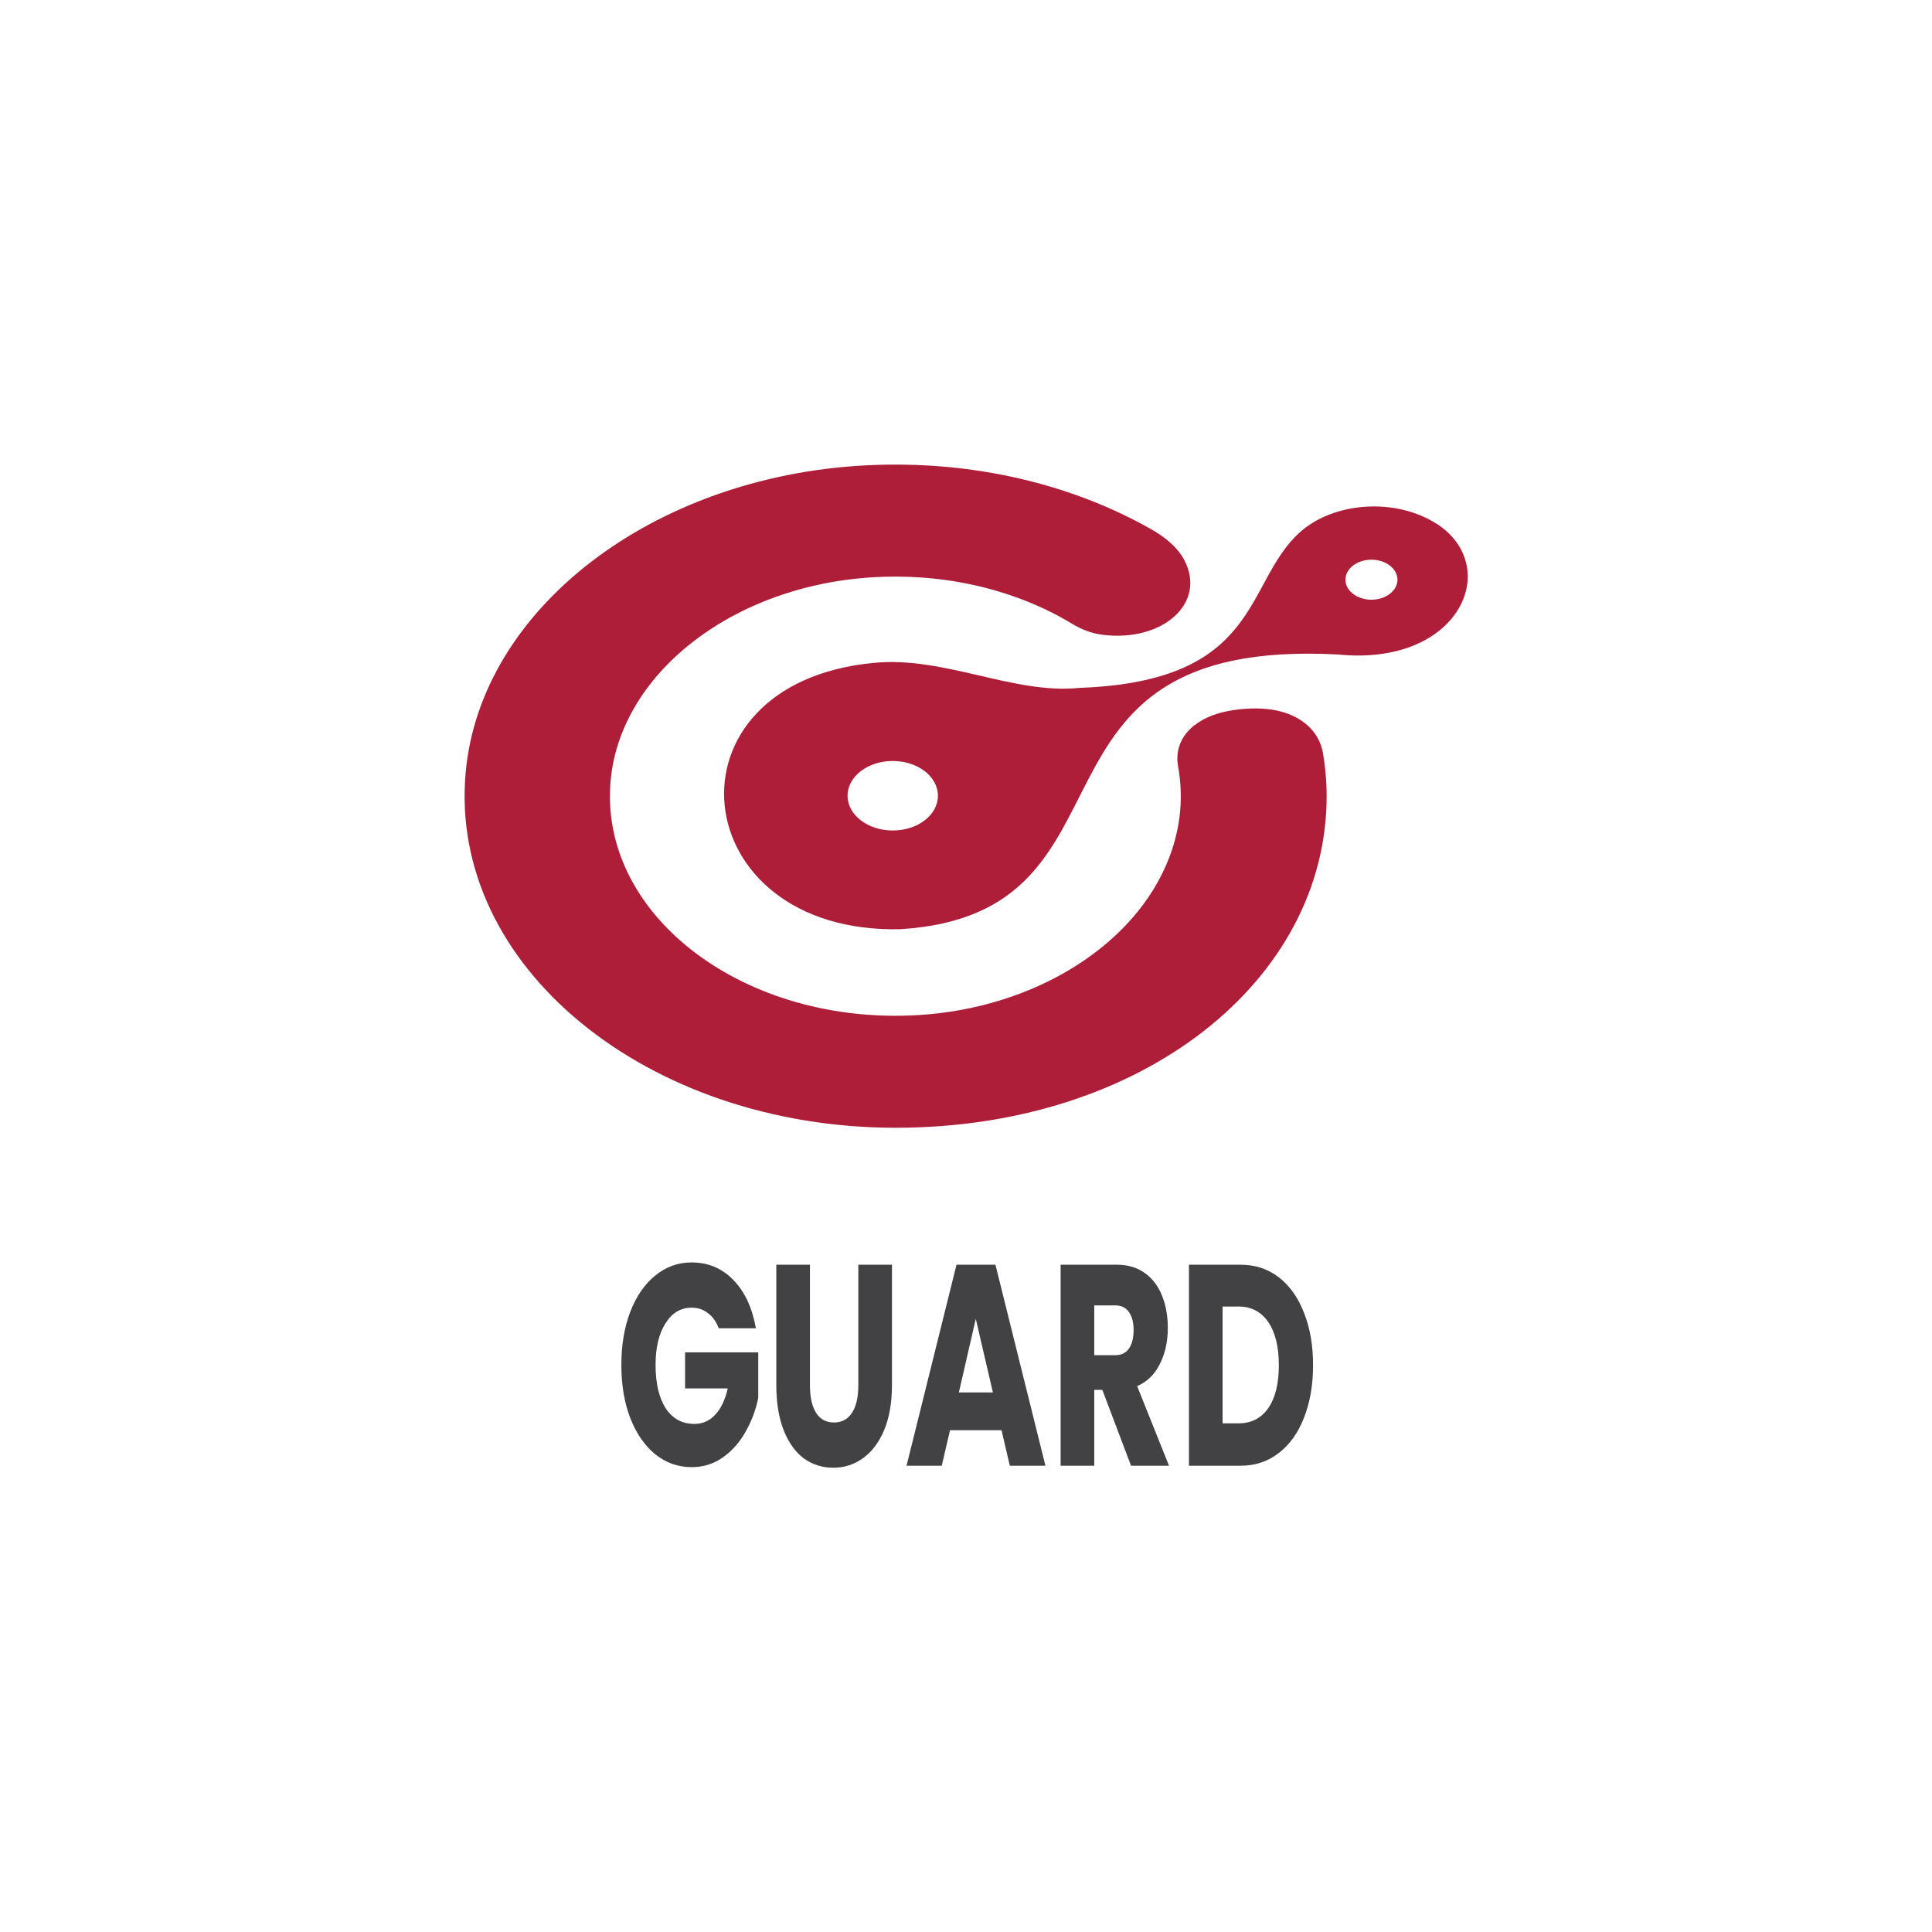
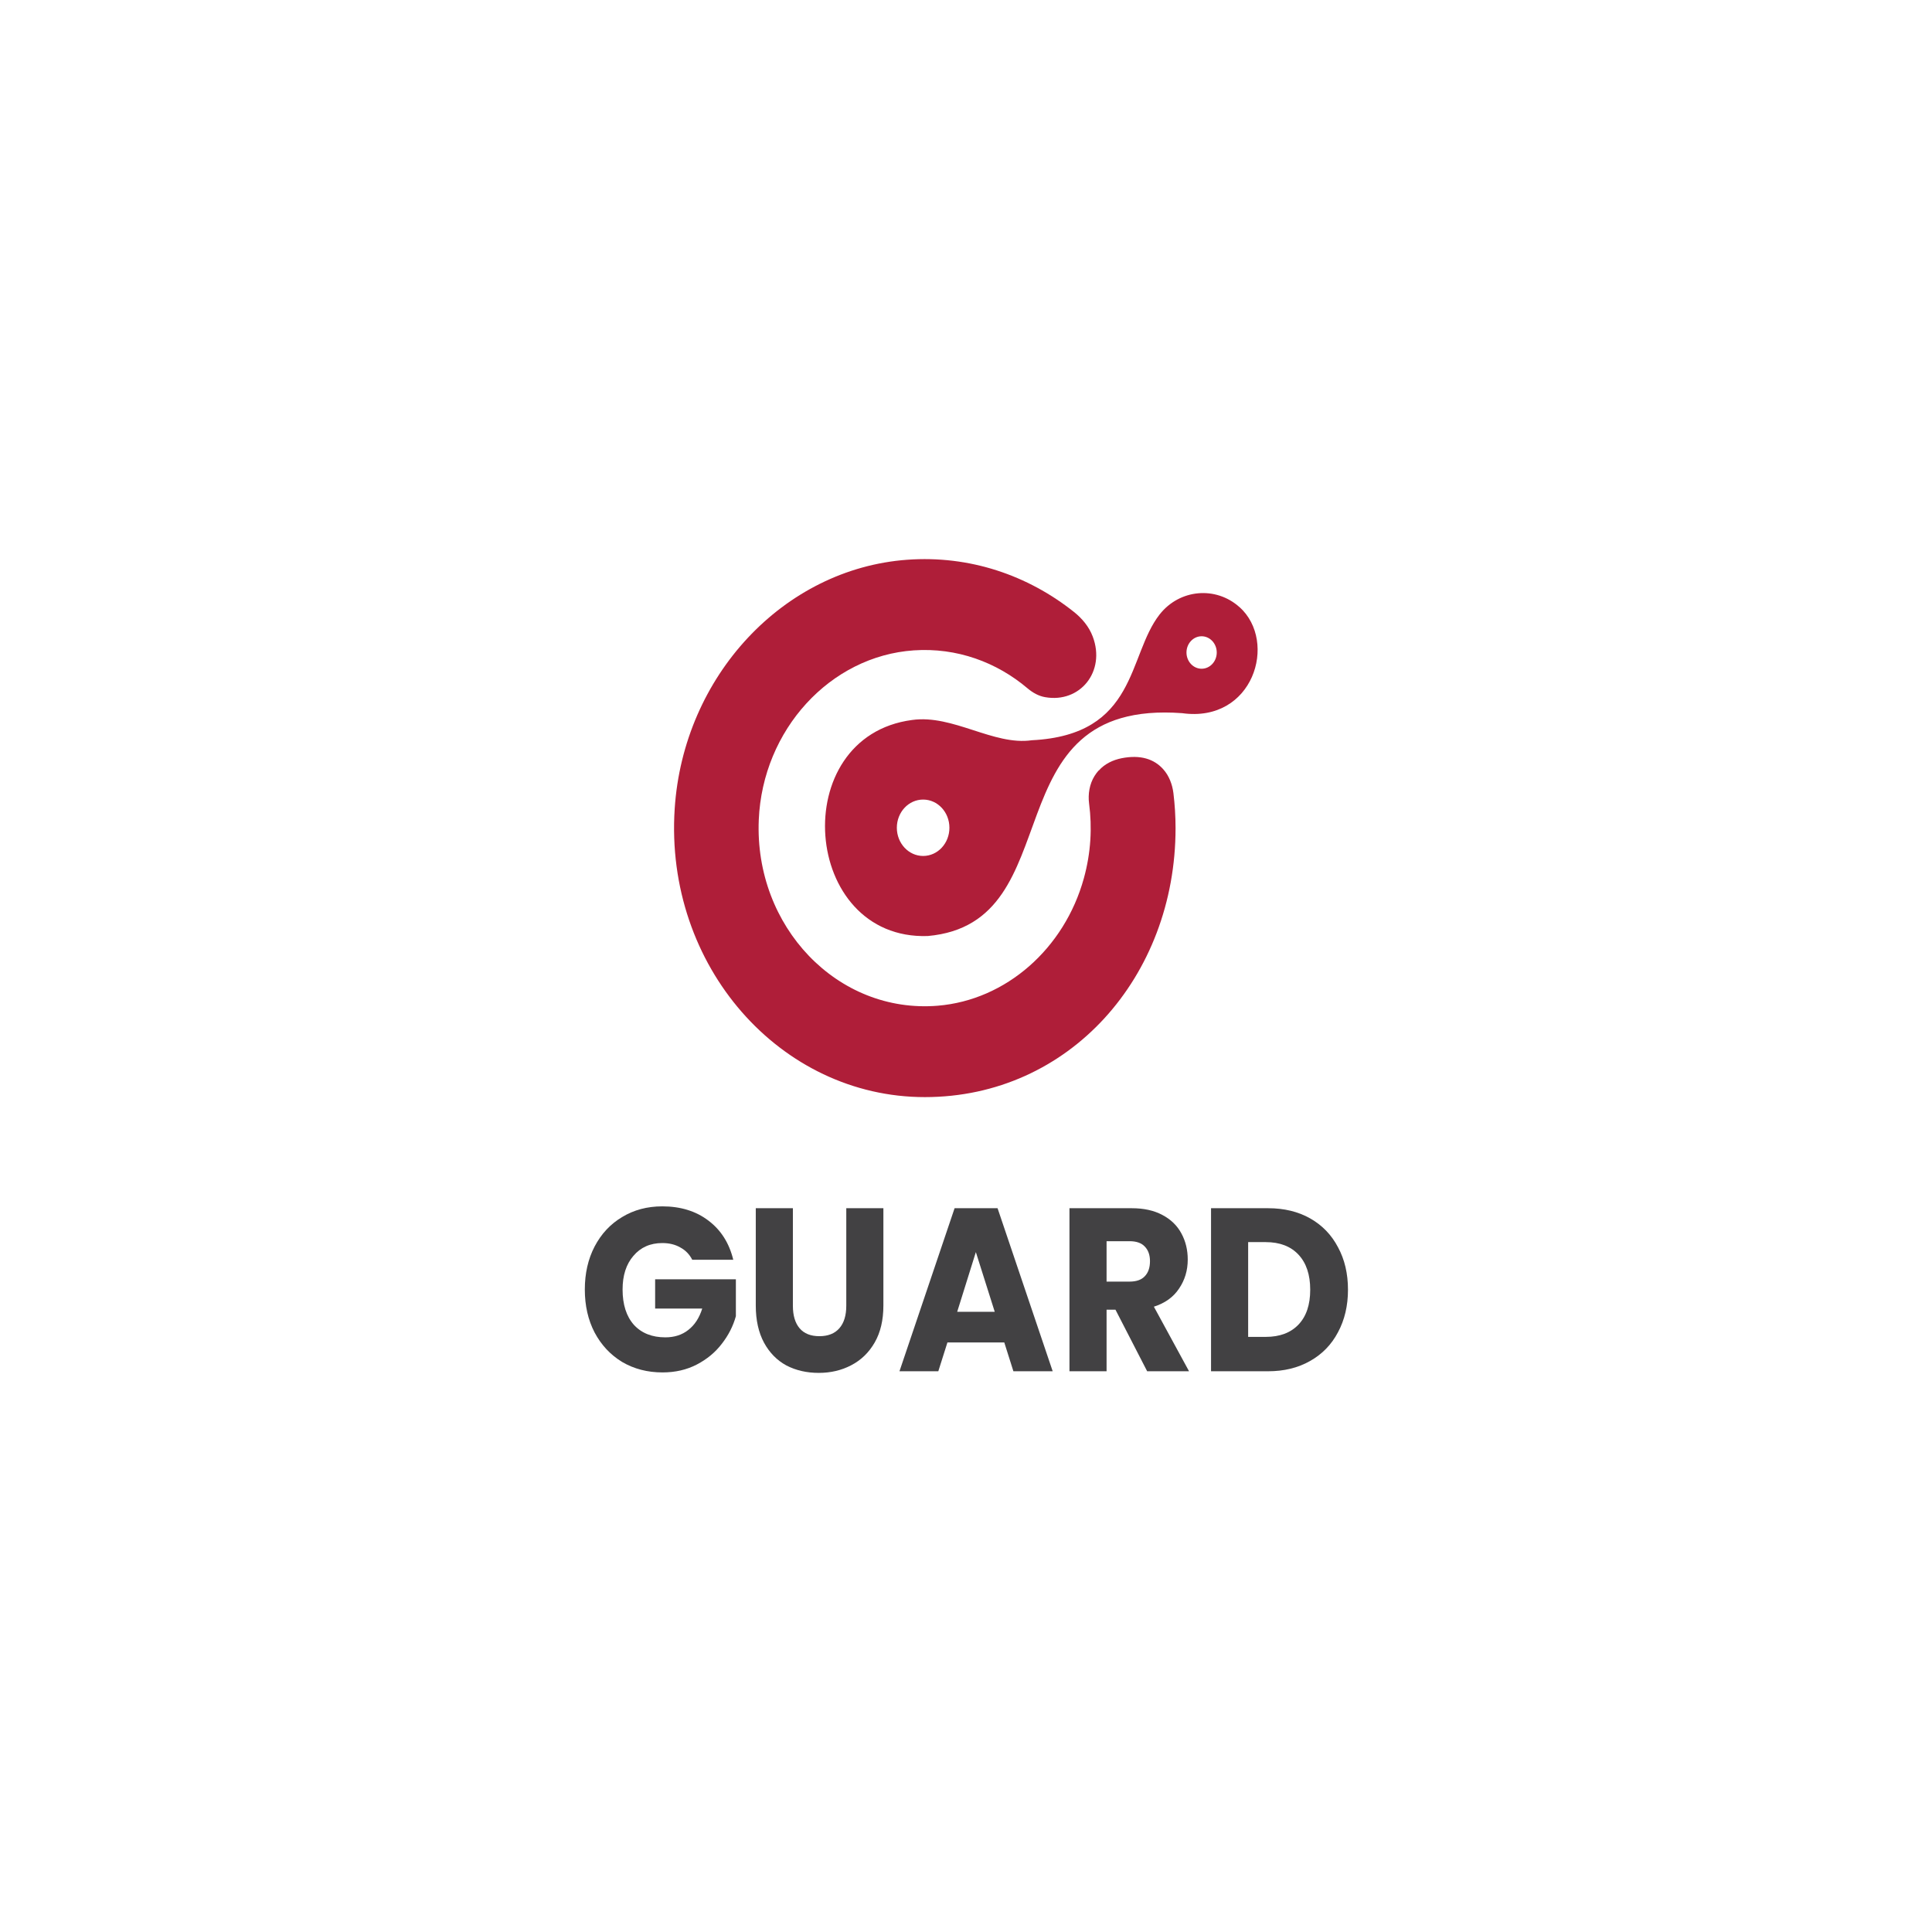
- <svg xmlns="http://www.w3.org/2000/svg" width="1942" height="1942" viewBox="0 0 1942 1942" fill="none">
+ <svg xmlns="http://www.w3.org/2000/svg" width="2405" height="2405" viewBox="0 0 2405 2405" fill="none">
  <g clip-path="url(#clip0_1_2)">
-     <path d="M1942 0H0V1942H1942V0Z" fill="white" />
-     <path d="M1444.11 526.58C1403.16 500.086 1340.4 504.109 1305.96 535.608C1250.21 586.635 1267.94 684.861 1085.14 691.435C1018.93 698.304 948.894 659.249 878.349 666.315C660.72 686.823 687.254 939.209 905.266 934.008C1158.74 917.915 1008.6 640.016 1344.86 657.876C1467.58 670.24 1510.7 569.56 1444.11 526.482V526.58ZM897.357 834.8C872.354 834.8 851.943 819.198 851.943 799.867C851.943 780.536 872.226 764.933 897.357 764.933C922.488 764.933 942.771 780.536 942.771 799.867C942.771 819.198 922.488 834.8 897.357 834.8ZM1378.54 602.826C1364.13 602.826 1352.39 593.798 1352.39 582.71C1352.39 571.621 1364.13 562.593 1378.54 562.593C1392.96 562.593 1404.69 571.621 1404.69 582.71C1404.69 593.798 1392.96 602.826 1378.54 602.826Z" fill="#AF1E39" />
-     <path d="M1200.46 729.019C1197.78 731.177 1195.48 733.434 1193.44 735.789C1184.89 745.7 1181.96 758.064 1184.13 769.938C1189.49 799.278 1187.45 830.385 1175.07 862.473C1141.52 949.61 1040.49 1013.39 922.616 1020.36C749.379 1030.57 605.483 922.429 613.392 789.956C620.026 678.581 736.622 587.125 881.284 580.06C955.656 576.43 1024.41 594.681 1077.87 627.162C1086.79 632.559 1097 636.68 1108.23 638.054C1168.31 645.708 1213.34 606.359 1190.38 562.888C1183.87 550.524 1171.88 540.417 1157.98 532.468C1078.38 487.035 977.852 462.11 869.548 467.802C656 479.087 483.019 611.952 468.093 776.316C450.361 971.199 650.642 1133.6 900.291 1133.6C1149.94 1133.6 1333.51 984.348 1333.51 800.358C1333.51 785.638 1332.23 771.116 1329.81 756.887C1327.9 745.995 1322.28 735.495 1312.46 727.547C1296.64 714.692 1272.92 709.099 1240.26 713.711C1225.46 715.869 1211.17 720.58 1200.84 729.019H1200.46Z" fill="#AF1E39" />
-     <path d="M722.441 1335.17C719.936 1328.45 716.311 1323.37 711.566 1319.92C706.952 1316.27 701.482 1314.45 695.154 1314.45C684.213 1314.45 675.447 1319.72 668.857 1330.28C662.266 1340.64 658.97 1354.55 658.97 1372.01C658.97 1390.62 662.397 1405.2 669.252 1415.75C676.238 1426.11 685.795 1431.29 697.922 1431.29C706.227 1431.29 713.213 1428.22 718.882 1422.08C724.682 1415.94 728.9 1407.12 731.536 1395.6H688.629V1359.34H762.184V1405.1C759.679 1417.38 755.395 1428.79 749.332 1439.35C743.4 1449.9 735.82 1458.44 726.593 1464.96C717.366 1471.48 706.952 1474.74 695.352 1474.74C681.643 1474.74 669.384 1470.43 658.575 1461.79C647.897 1452.97 639.527 1440.79 633.463 1425.25C627.531 1409.71 624.566 1391.96 624.566 1372.01C624.566 1352.05 627.531 1334.31 633.463 1318.77C639.527 1303.03 647.897 1290.85 658.575 1282.22C669.252 1273.39 681.445 1268.98 695.154 1268.98C711.763 1268.98 725.736 1274.83 737.073 1286.53C748.541 1298.24 756.12 1314.45 759.811 1335.17H722.441Z" fill="#424143" />
-     <path d="M814.131 1271.28V1392.15C814.131 1404.24 816.174 1413.54 820.26 1420.07C824.347 1426.59 830.344 1429.85 838.253 1429.85C846.163 1429.85 852.226 1426.59 856.444 1420.07C860.663 1413.54 862.772 1404.24 862.772 1392.15V1271.28H896.583V1391.86C896.583 1409.9 893.947 1425.15 888.674 1437.62C883.401 1450.09 876.283 1459.49 867.319 1465.82C858.488 1472.15 848.601 1475.32 837.66 1475.32C826.719 1475.32 816.899 1472.25 808.199 1466.11C799.631 1459.78 792.842 1450.38 787.833 1437.91C782.824 1425.25 780.319 1409.9 780.319 1391.86V1271.28H814.131Z" fill="#424143" />
-     <path d="M1006.73 1437.62H954.928L946.624 1473.31H911.23L961.453 1271.28H1000.6L1050.83 1473.31H1015.04L1006.73 1437.62ZM998.033 1399.63L980.83 1325.67L963.826 1399.63H998.033Z" fill="#424143" />
-     <path d="M1136.9 1473.31L1108.03 1397.04H1099.92V1473.31H1066.11V1271.28H1122.86C1133.8 1271.28 1143.09 1274.06 1150.74 1279.63C1158.52 1285.19 1164.32 1292.86 1168.14 1302.65C1171.96 1312.24 1173.87 1322.99 1173.87 1334.88C1173.87 1348.31 1171.24 1360.3 1165.96 1370.85C1160.82 1381.41 1153.18 1388.89 1143.03 1393.3L1175.06 1473.31H1136.9ZM1099.92 1362.22H1120.88C1127.08 1362.22 1131.69 1360.01 1134.72 1355.6C1137.89 1351.19 1139.47 1344.95 1139.47 1336.9C1139.47 1329.22 1137.89 1323.18 1134.72 1318.77C1131.69 1314.35 1127.08 1312.15 1120.88 1312.15H1099.92V1362.22Z" fill="#424143" />
-     <path d="M1247.1 1271.28C1261.73 1271.28 1274.52 1275.5 1285.46 1283.94C1296.4 1292.38 1304.84 1304.28 1310.77 1319.63C1316.83 1334.79 1319.86 1352.34 1319.86 1372.29C1319.86 1392.05 1316.83 1409.61 1310.77 1424.96C1304.84 1440.31 1296.33 1452.2 1285.26 1460.64C1274.32 1469.08 1261.6 1473.31 1247.1 1473.31H1195.1V1271.28H1247.1ZM1244.92 1430.71C1257.71 1430.71 1267.66 1425.63 1274.78 1415.46C1281.9 1405.29 1285.46 1390.9 1285.46 1372.29C1285.46 1353.68 1281.9 1339.2 1274.78 1328.84C1267.66 1318.48 1257.71 1313.3 1244.92 1313.3H1228.91V1430.71H1244.92Z" fill="#424143" />
+     <path d="M2405 0H0V2405H2405V0Z" fill="white" />
+     <path d="M1543.04 755.858C1513.54 729.24 1468.32 733.282 1443.5 764.928C1403.34 816.192 1416.12 914.877 1284.42 921.482C1236.72 928.383 1186.26 889.146 1135.44 896.244C978.645 916.848 997.761 1170.41 1154.83 1165.19C1337.44 1149.02 1229.27 869.823 1471.54 887.766C1559.95 900.187 1591.01 799.039 1543.04 755.76V755.858ZM1149.13 1065.52C1131.12 1065.52 1116.41 1049.84 1116.41 1030.42C1116.41 1011 1131.02 995.322 1149.13 995.322C1167.24 995.322 1181.85 1011 1181.85 1030.42C1181.85 1049.84 1167.24 1065.52 1149.13 1065.52ZM1495.8 832.459C1485.41 832.459 1476.96 823.389 1476.96 812.249C1476.96 801.109 1485.41 792.039 1495.8 792.039C1506.18 792.039 1514.64 801.109 1514.64 812.249C1514.64 823.389 1506.18 832.459 1495.8 832.459Z" fill="#AF1E39" />
+     <path d="M1367.5 959.24C1365.57 961.409 1363.91 963.676 1362.44 966.042C1356.29 976 1354.17 988.421 1355.73 1000.35C1359.59 1029.83 1358.12 1061.08 1349.21 1093.32C1325.04 1180.86 1252.25 1244.94 1167.33 1251.94C1042.52 1262.19 938.85 1153.55 944.548 1020.46C949.327 908.567 1033.33 816.685 1137.55 809.587C1191.13 805.94 1240.67 824.277 1279.18 856.908C1285.61 862.331 1292.96 866.471 1301.05 867.851C1344.34 875.541 1376.78 836.008 1360.24 792.335C1355.55 779.913 1346.91 769.759 1336.89 761.773C1279.54 716.128 1207.12 691.088 1129.09 696.806C975.244 708.143 850.62 841.628 839.867 1006.76C827.092 1202.55 971.384 1365.71 1151.24 1365.71C1331.1 1365.71 1463.36 1215.76 1463.36 1030.91C1463.36 1016.12 1462.44 1001.53 1460.69 987.238C1459.31 976.295 1455.27 965.747 1448.19 957.761C1436.8 944.847 1419.7 939.227 1396.17 943.861C1385.51 946.03 1375.22 950.762 1367.77 959.24H1367.5Z" fill="#AF1E39" />
+     <path d="M861.729 1568.2C858.307 1561.45 853.354 1556.34 846.87 1552.87C840.566 1549.21 833.092 1547.38 824.447 1547.38C809.498 1547.38 797.521 1552.68 788.516 1563.28C779.51 1573.69 775.008 1587.66 775.008 1605.2C775.008 1623.9 779.69 1638.55 789.056 1649.15C798.602 1659.56 811.659 1664.76 828.229 1664.76C839.576 1664.76 849.121 1661.68 856.866 1655.51C864.791 1649.34 870.554 1640.48 874.156 1628.91H815.532V1592.48H916.031V1638.45C912.609 1650.79 906.755 1662.26 898.47 1672.86C890.366 1683.46 880.01 1692.04 867.402 1698.59C854.795 1705.14 840.566 1708.42 824.717 1708.42C805.986 1708.42 789.236 1704.08 774.467 1695.41C759.879 1686.54 748.442 1674.3 740.157 1658.69C732.052 1643.08 728 1625.25 728 1605.2C728 1585.16 732.052 1567.33 740.157 1551.72C748.442 1535.91 759.879 1523.67 774.467 1515C789.056 1506.13 805.716 1501.7 824.447 1501.7C847.14 1501.7 866.231 1507.58 881.721 1519.33C897.39 1531.09 907.746 1547.38 912.789 1568.2H861.729Z" fill="#424143" />
+     <path d="M987.007 1504.01V1625.44C987.007 1637.59 989.798 1646.93 995.382 1653.49C1000.96 1660.04 1009.16 1663.32 1019.97 1663.32C1030.77 1663.32 1039.06 1660.04 1044.82 1653.49C1050.58 1646.93 1053.47 1637.59 1053.47 1625.44V1504.01H1099.66V1625.15C1099.66 1643.27 1096.06 1658.6 1088.86 1671.12C1081.65 1683.65 1071.93 1693.1 1059.68 1699.46C1047.61 1705.82 1034.1 1709 1019.16 1709C1004.21 1709 990.789 1705.92 978.902 1699.75C967.195 1693.39 957.92 1683.94 951.076 1671.41C944.231 1658.69 940.809 1643.27 940.809 1625.15V1504.01H987.007Z" fill="#424143" />
+     <path d="M1250.16 1671.12H1179.38L1168.03 1706.98H1119.68L1188.3 1504.01H1241.79L1310.41 1706.98H1261.51L1250.16 1671.12ZM1238.28 1632.96L1214.77 1558.65L1191.54 1632.96H1238.28Z" fill="#424143" />
+     <path d="M1428.01 1706.98L1388.57 1630.36H1377.49V1706.98H1331.29V1504.01H1408.83C1423.78 1504.01 1436.47 1506.8 1446.92 1512.39C1457.55 1517.98 1465.47 1525.69 1470.7 1535.52C1475.92 1545.16 1478.53 1555.96 1478.53 1567.91C1478.53 1581.4 1474.93 1593.45 1467.72 1604.05C1460.7 1614.65 1450.25 1622.17 1436.38 1626.6L1480.15 1706.98H1428.01ZM1377.49 1595.37H1406.13C1414.59 1595.37 1420.9 1593.16 1425.04 1588.72C1429.36 1584.29 1431.52 1578.03 1431.52 1569.93C1431.52 1562.22 1429.36 1556.15 1425.04 1551.72C1420.9 1547.28 1414.59 1545.07 1406.13 1545.07H1377.49V1595.37Z" fill="#424143" />
+     <path d="M1578.58 1504.01C1598.57 1504.01 1616.04 1508.25 1630.99 1516.73C1645.94 1525.21 1657.47 1537.16 1665.57 1552.58C1673.86 1567.81 1678 1585.45 1678 1605.49C1678 1625.35 1673.86 1642.98 1665.57 1658.4C1657.47 1673.82 1645.85 1685.77 1630.72 1694.25C1615.77 1702.74 1598.39 1706.98 1578.58 1706.98H1507.53V1504.01H1578.58ZM1575.61 1664.19C1593.08 1664.19 1606.68 1659.08 1616.4 1648.86C1626.13 1638.65 1630.99 1624.19 1630.99 1605.49C1630.99 1586.8 1626.13 1572.24 1616.4 1561.83C1606.68 1551.43 1593.08 1546.22 1575.61 1546.22H1553.73V1664.19H1575.61Z" fill="#424143" />
  </g>
  <defs>
    <clipPath id="clip0_1_2">
-       <rect width="1942" height="1942" fill="white" />
+       <rect width="2405" height="2405" fill="white" />
    </clipPath>
  </defs>
</svg>
